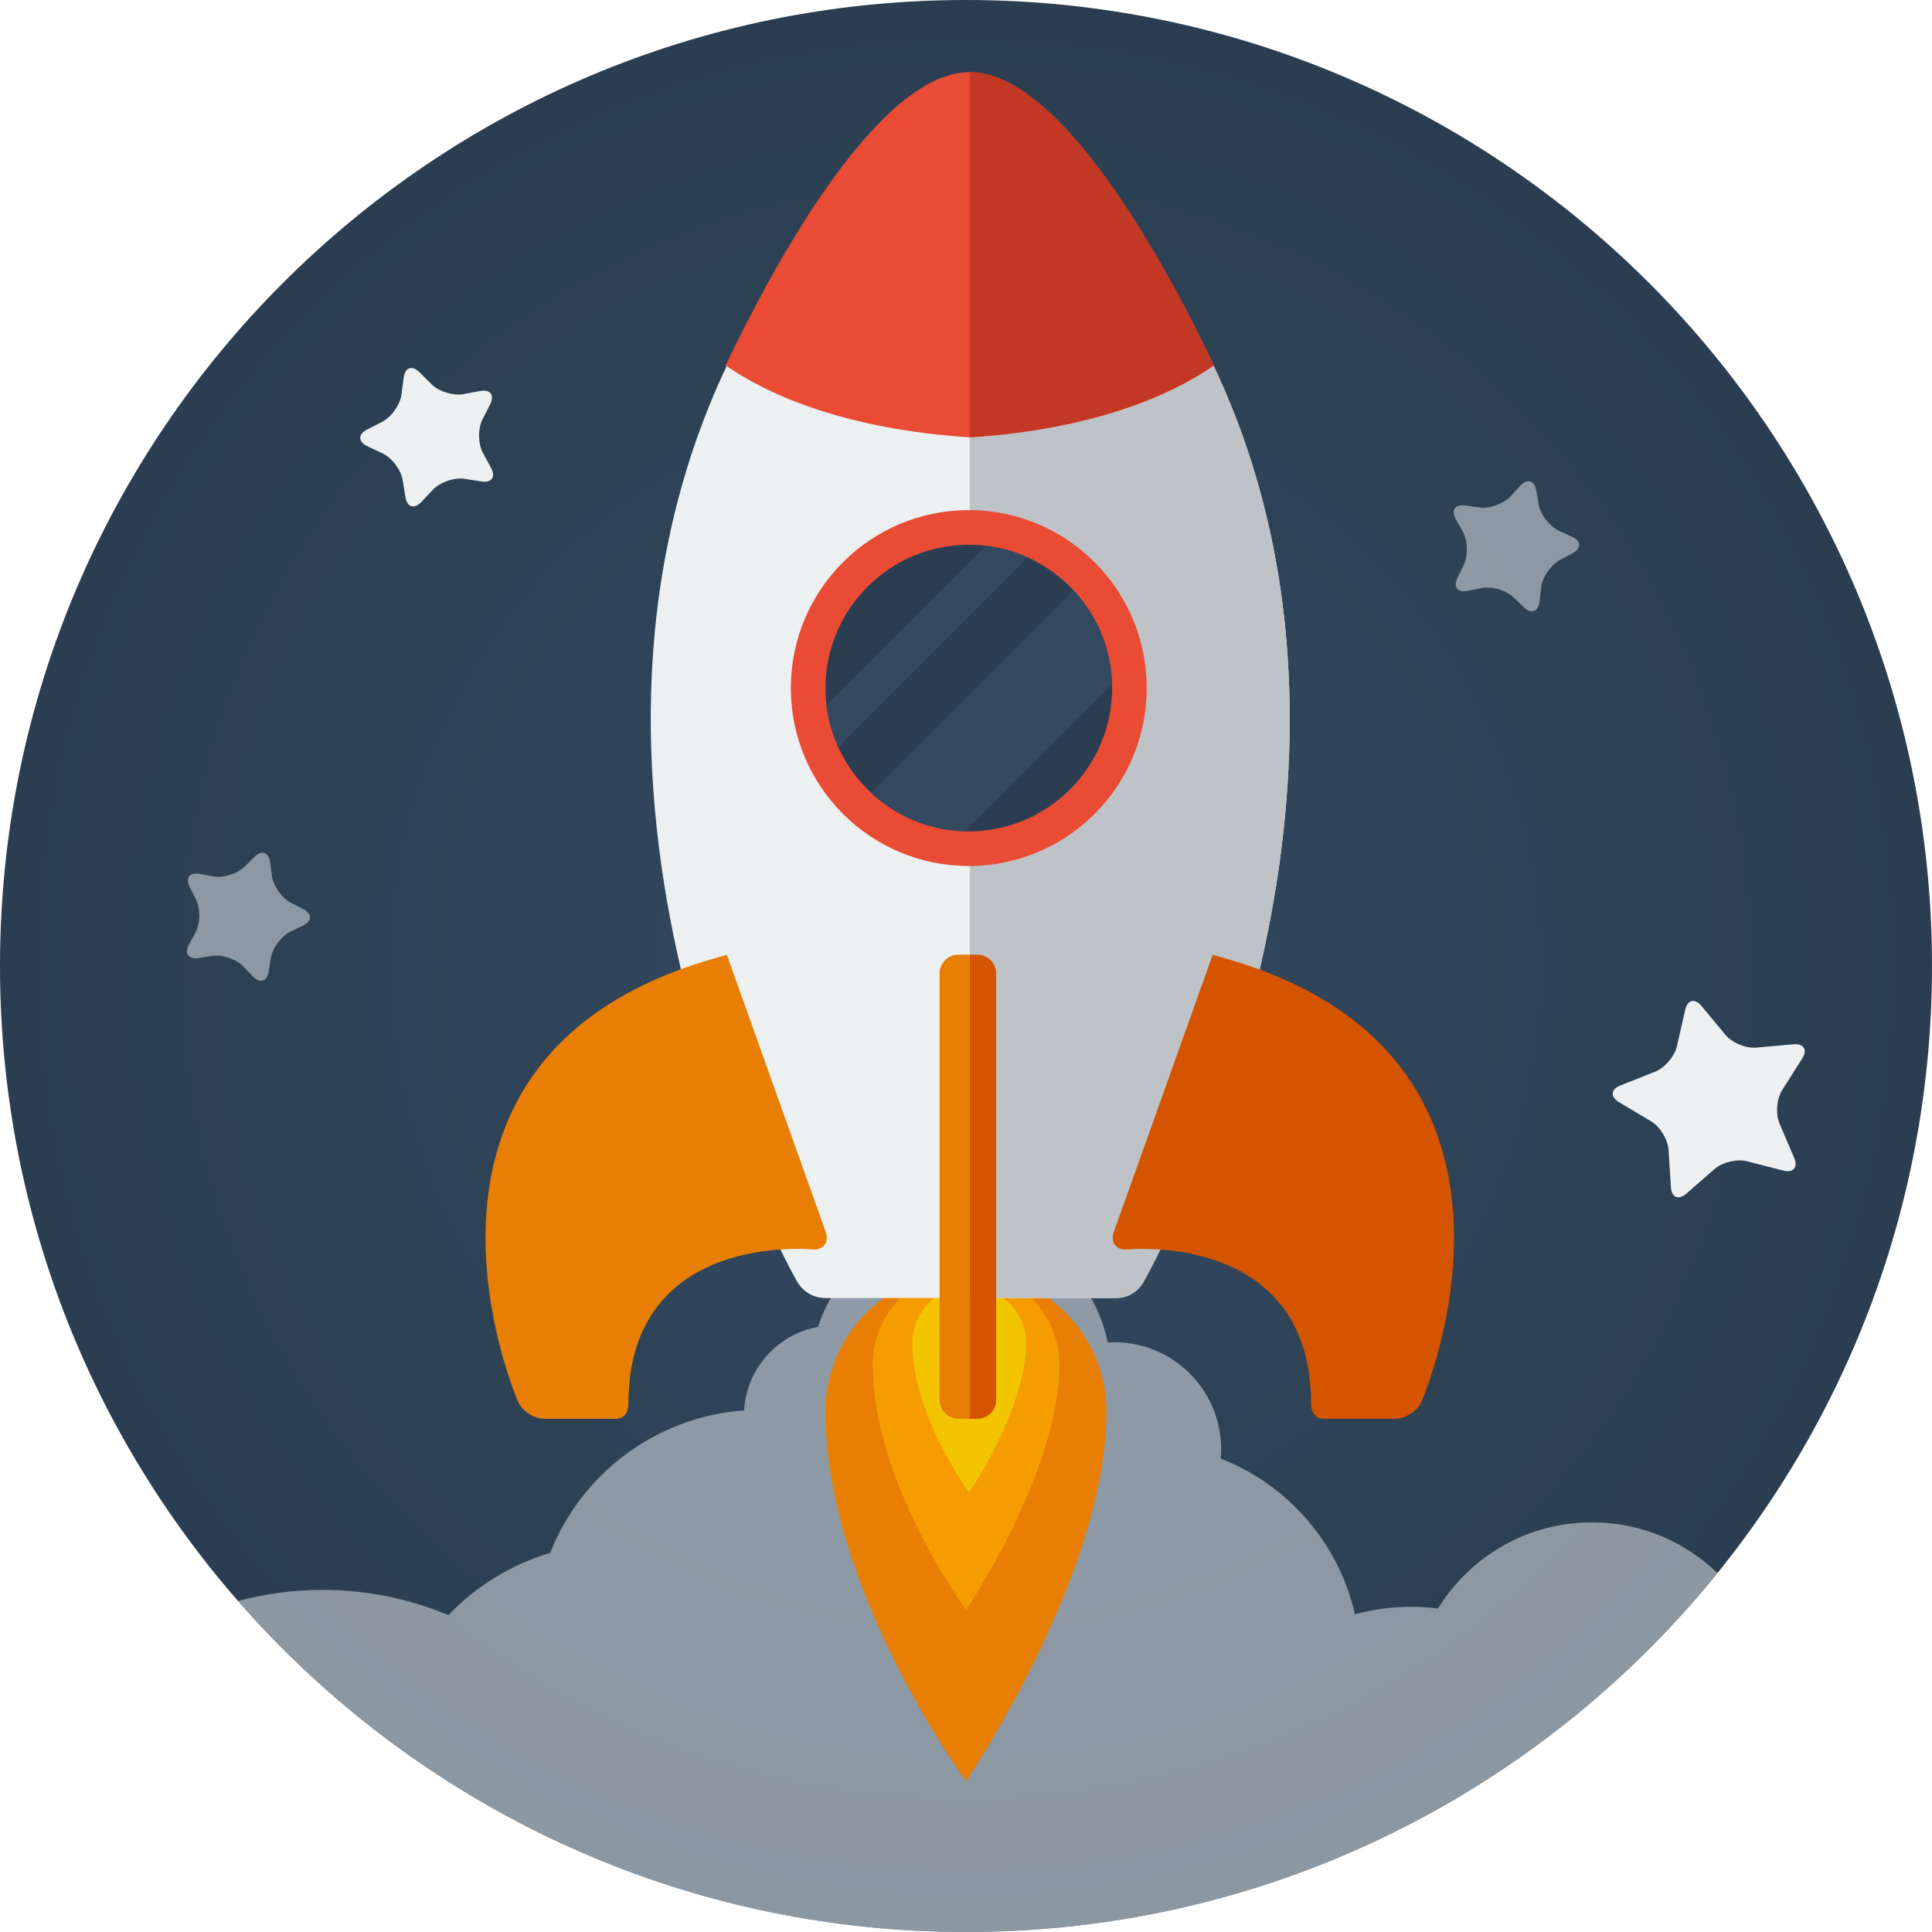
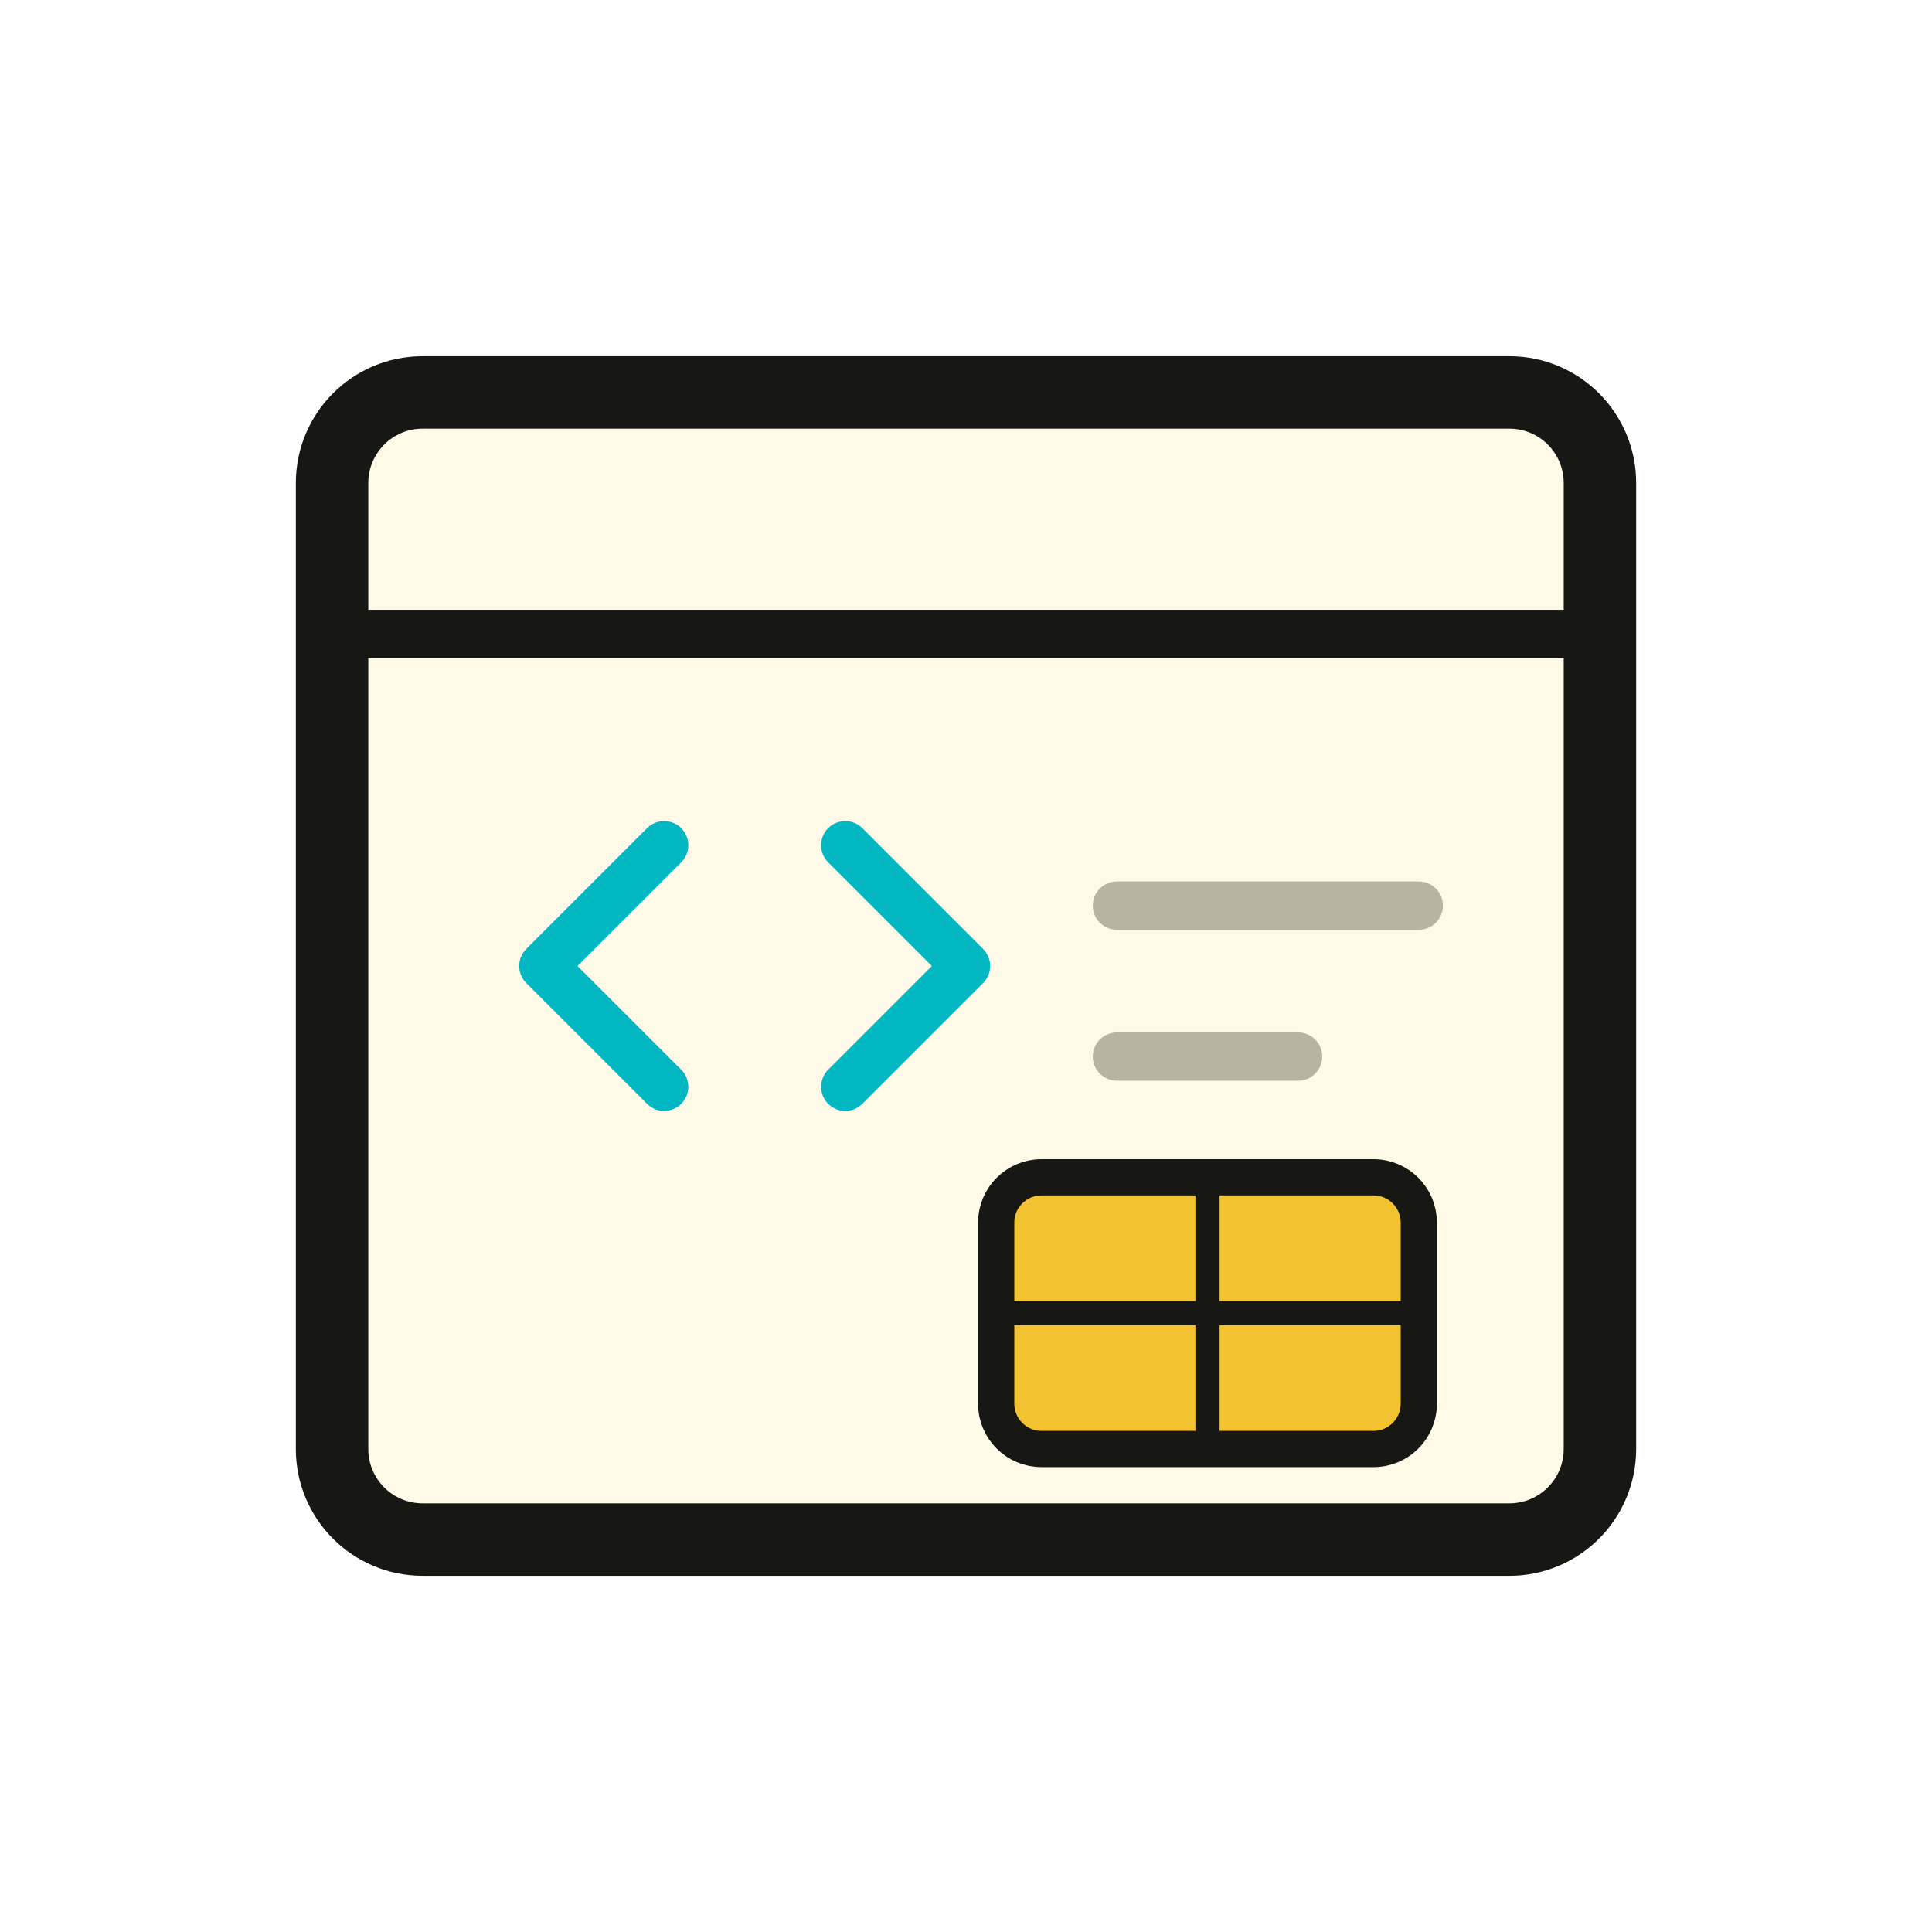
- <svg xmlns="http://www.w3.org/2000/svg" version="1.1" id="Layer_1" x="0px" y="0px" viewBox="0 0 512 512" style="enable-background:new 0 0 512 512;" xml:space="preserve">
-   <g id="Others">
- </g>
-   <g id="Design">
- </g>
-   <g id="SEO_x2F__Web">
- </g>
-   <g id="Finance__x2F__Money">
- </g>
-   <g id="E-Commerce__x2F__Shopping">
- </g>
-   <g id="Strategy">
-     <g id="mission_1">
-       <radialGradient id="SVGID_1_" cx="256" cy="258" r="256" gradientTransform="matrix(1 0 0 -1 0 514)" gradientUnits="userSpaceOnUse">
-         <stop offset="0.005" style="stop-color:#33495F" />
-         <stop offset="1" style="stop-color:#2B3E51" />
-       </radialGradient>
-       <path style="fill:url(#SVGID_1_);" d="M512,256c0,141.385-114.615,256-256,256c-70.295,0-133.973-28.333-180.237-74.203    C28.977,391.41,0,327.09,0,256C0,114.615,114.615,0,256,0S512,114.615,512,256z" />
-       <path style="opacity:0.5;fill:#ECF0F1;enable-background:new    ;" d="M381.078,426.269c-2.325-0.286-4.688-0.451-7.09-0.451    c-5.161,0-10.157,0.69-14.915,1.967c-4.302-18.914-17.811-34.315-35.573-41.251c0.071-0.82,0.115-1.648,0.115-2.488    c0-15.652-12.69-28.344-28.345-28.344c-0.575,0-1.144,0.022-1.708,0.056C289.874,337.637,273.85,324,254.64,324    c-17.72,0-32.726,11.607-37.84,27.632c-10.73,1.948-18.95,11.02-19.612,22.145c-23.444,1.68-43.144,16.837-51.402,37.775    c-10.41,3.072-19.661,8.831-26.963,16.475c-10.261-4.302-21.527-6.685-33.352-6.685c-7.745,0-15.248,1.029-22.387,2.945    c4.064,4.654,8.294,9.161,12.68,13.51C122.027,483.667,185.705,512,256,512c80.438,0,152.197-37.11,199.129-95.131    c-8.613-8.308-20.316-13.43-33.229-13.43C404.636,403.439,389.511,412.573,381.078,426.269z" />
-       <path style="fill:#E87E04;" d="M293.221,374.112C293.221,417.333,256,472,256,472s-37.221-50.667-37.221-97.888    c0-20.557,16.664-37.221,37.221-37.221S293.221,353.556,293.221,374.112z" />
-       <path style="fill:#F59D00;" d="M280.721,361.611c0,28.705-24.721,65.014-24.721,65.014s-24.72-33.65-24.72-65.014    c0-13.653,11.067-24.72,24.72-24.72C269.653,336.892,280.721,347.958,280.721,361.611z" />
-       <path style="fill:#F2C500;" d="M271.887,355.945c0,17.48-15.054,39.591-15.054,39.591s-15.054-20.492-15.054-39.591    c0-8.314,6.74-15.054,15.054-15.054C265.147,340.892,271.887,347.631,271.887,355.945z" />
-       <g>
-         <path style="fill:#ECF0F1;" d="M321.688,96.85C320.244,93.807,257,115.9,257,115.9s-63.244-22.094-64.687-19.051     c0.083,0.058,0.171,0.116,0.255,0.174c-54.327,114.711,18.622,242.512,18.622,242.512s2.185,4.465,7.589,4.465     c5.875,0,38.221,0,38.221,0s32.8,0,38.676,0c5.404,0,7.476-4.465,7.476-4.465s72.887-127.888,18.455-242.63     C321.632,96.887,321.661,96.868,321.688,96.85z" />
-         <path style="fill:#BDC3C7;" d="M321.605,96.904c54.434,114.742-18.454,242.631-18.454,242.631S301.08,344,295.676,344     C289.8,344,257,344,257,344V115.9C290,113.764,310.462,104.67,321.605,96.904z" />
-         <path style="fill:#E94B35;" d="M257,19.118c-24,0-51.583,50.105-64.687,77.731C203.457,104.615,224,113.764,257,115.9     c33-2.137,53.543-11.285,64.688-19.051C308.583,69.224,281,19.118,257,19.118z" />
-         <path style="fill:#C23824;" d="M257,19.118V115.9c33-2.137,53.543-11.285,64.688-19.051C308.583,69.224,281,19.118,257,19.118z" />
-         <path style="fill:#E87E04;" d="M192.639,253.07l26.213,73.479c0.924,2.59-0.569,4.658-3.318,4.597     c0,0-48.944-5.138-48.986,40.823c0,0,0.202,4.03-3.423,4.03s-18.856,0-18.856,0c-2.75,0-5.901-2.062-7.002-4.582     C137.267,371.418,96.467,278.057,192.639,253.07z" />
-         <path style="fill:#D55400;" d="M321.361,253.07l-26.213,73.479c-0.924,2.59,0.569,4.658,3.318,4.597     c0,0,48.944-5.138,48.986,40.823c0,0-0.202,4.03,3.423,4.03s18.856,0,18.856,0c2.75,0,5.901-2.062,7.002-4.582     C376.733,371.418,417.533,278.057,321.361,253.07z" />
-         <circle style="fill:#E94B35;" cx="256.74" cy="182.344" r="47.157" />
-         <path style="fill:#2B3E51;" d="M256.741,220.327c-20.944,0-37.983-17.04-37.983-37.983c0-20.944,17.039-37.983,37.983-37.983     s37.982,17.039,37.982,37.983C294.724,203.287,277.685,220.327,256.741,220.327z" />
-         <path style="fill:#33495F;" d="M255.687,220.301l39.01-39.01c-0.263-9.582-4.085-18.285-10.197-24.835l-53.646,53.646     C237.403,216.215,246.106,220.038,255.687,220.301z" />
-         <path style="fill:#33495F;" d="M222.164,198.033l50.268-50.267c-3.47-1.581-7.217-2.653-11.147-3.125l-42.245,42.245     C219.51,190.817,220.583,194.562,222.164,198.033z" />
-         <path style="fill:#E87E04;" d="M254,253c-2.761,0-5,2.238-5,5v113c0,2.762,2.239,5,5,5h3V253H254z" />
-         <path style="fill:#D55400;" d="M259,253h-2v123h2c2.761,0,5-2.238,5-5V258C264,255.238,261.761,253,259,253z" />
-       </g>
-       <g style="opacity:0.5;">
-         <path style="fill:#ECF0F1;" d="M67.396,227.119c1.946-1.943,3.832-1.303,4.191,1.424l0.463,3.513     c0.359,2.727,2.658,5.979,5.107,7.229l3.157,1.61c2.449,1.25,2.423,3.241-0.059,4.426l-3.199,1.525     c-2.482,1.185-4.866,4.376-5.297,7.091l-0.556,3.5c-0.432,2.715-2.333,3.306-4.227,1.311l-2.439-2.57     c-1.894-1.994-5.665-3.275-8.381-2.846l-3.5,0.553c-2.716,0.429-3.866-1.198-2.554-3.615l1.691-3.114     c1.312-2.417,1.365-6.399,0.118-8.851l-1.607-3.159c-1.247-2.45-0.055-4.046,2.649-3.545l3.484,0.646     c2.704,0.501,6.508-0.679,8.454-2.622L67.396,227.119z" />
-       </g>
-       <g>
-         <path style="fill:#ECF0F1;" d="M106.979,100.077c0.356-2.728,2.241-3.37,4.189-1.429l3.188,3.178     c1.948,1.941,5.753,3.118,8.457,2.614l4.425-0.825c2.704-0.504,3.897,1.09,2.653,3.543l-2.037,4.014     c-1.245,2.453-1.187,6.436,0.127,8.851l2.152,3.954c1.314,2.416,0.167,4.043-2.549,3.617l-4.448-0.696     c-2.717-0.426-6.487,0.859-8.377,2.856l-3.096,3.268c-1.891,1.997-3.793,1.409-4.228-1.307l-0.712-4.444     c-0.435-2.716-2.822-5.904-5.305-7.085l-4.065-1.934c-2.483-1.182-2.512-3.173-0.064-4.426l4.008-2.051     c2.448-1.253,4.743-4.508,5.099-7.235L106.979,100.077z" />
-       </g>
-       <g>
-         <path style="fill:#ECF0F1;" d="M446.601,267.611c0.613-2.681,2.55-3.142,4.305-1.024l6.333,7.64     c1.755,2.117,5.432,3.648,8.171,3.403l9.883-0.887c2.739-0.245,3.776,1.454,2.305,3.778l-5.308,8.381     c-1.472,2.324-1.792,6.294-0.711,8.823l3.896,9.125c1.08,2.529-0.216,4.041-2.88,3.36l-9.613-2.458     c-2.665-0.681-6.539,0.241-8.611,2.05l-7.474,6.525c-2.072,1.809-3.91,1.043-4.085-1.701l-0.633-9.902     c-0.175-2.745-2.25-6.145-4.61-7.556l-8.516-5.092c-2.36-1.411-2.2-3.396,0.355-4.411l9.223-3.662     c2.556-1.015,5.148-4.038,5.761-6.719L446.601,267.611z" />
-       </g>
-       <g style="opacity:0.5;">
-         <path style="fill:#ECF0F1;" d="M402.874,128.743c1.86-2.024,3.771-1.466,4.247,1.243l0.646,3.685     c0.476,2.708,2.91,5.86,5.411,7.005l3.402,1.556c2.501,1.145,2.56,3.135,0.13,4.424l-3.304,1.754     c-2.429,1.289-4.674,4.579-4.989,7.311l-0.429,3.716c-0.315,2.731-2.19,3.402-4.167,1.49l-2.688-2.6     c-1.977-1.912-5.8-3.031-8.495-2.486l-3.666,0.74c-2.695,0.545-3.913-1.031-2.706-3.502l1.642-3.36     c1.208-2.471,1.09-6.452-0.261-8.848l-1.837-3.258c-1.351-2.396-0.228-4.04,2.495-3.655l3.704,0.523     c2.723,0.385,6.473-0.957,8.334-2.982L402.874,128.743z" />
-       </g>
-     </g>
-   </g>
-   <g>
- </g>
-   <g>
- </g>
-   <g>
- </g>
-   <g>
- </g>
-   <g>
- </g>
-   <g>
- </g>
-   <g>
- </g>
-   <g>
- </g>
-   <g>
- </g>
-   <g>
- </g>
-   <g>
- </g>
-   <g>
- </g>
-   <g>
- </g>
-   <g>
- </g>
-   <g>
- </g>
+ <svg xmlns="http://www.w3.org/2000/svg" viewBox="0 0 64 64" fill="none">
+   <rect x="11" y="13" width="42" height="38" rx="3" fill="#FFF9E8" stroke="#171713" stroke-width="2.4" />
+   <path d="M11 21H53" stroke="#171713" stroke-width="1.6" />
+   <path d="M22 28L18 32L22 36M28 28L32 32L28 36" stroke="#00B7C2" stroke-width="1.6" fill="none" stroke-linecap="round" stroke-linejoin="round" />
+   <path d="M37 30H47M37 35H43" stroke="#B8B3A3" stroke-width="1.6" stroke-linecap="round" />
+   <rect x="33" y="39" width="14" height="9" rx="1.5" fill="#F2C230" stroke="#171713" stroke-width="1.2" />
+   <path d="M33 43.5H47M40 39V48" stroke="#171713" stroke-width="0.8" />
</svg>
